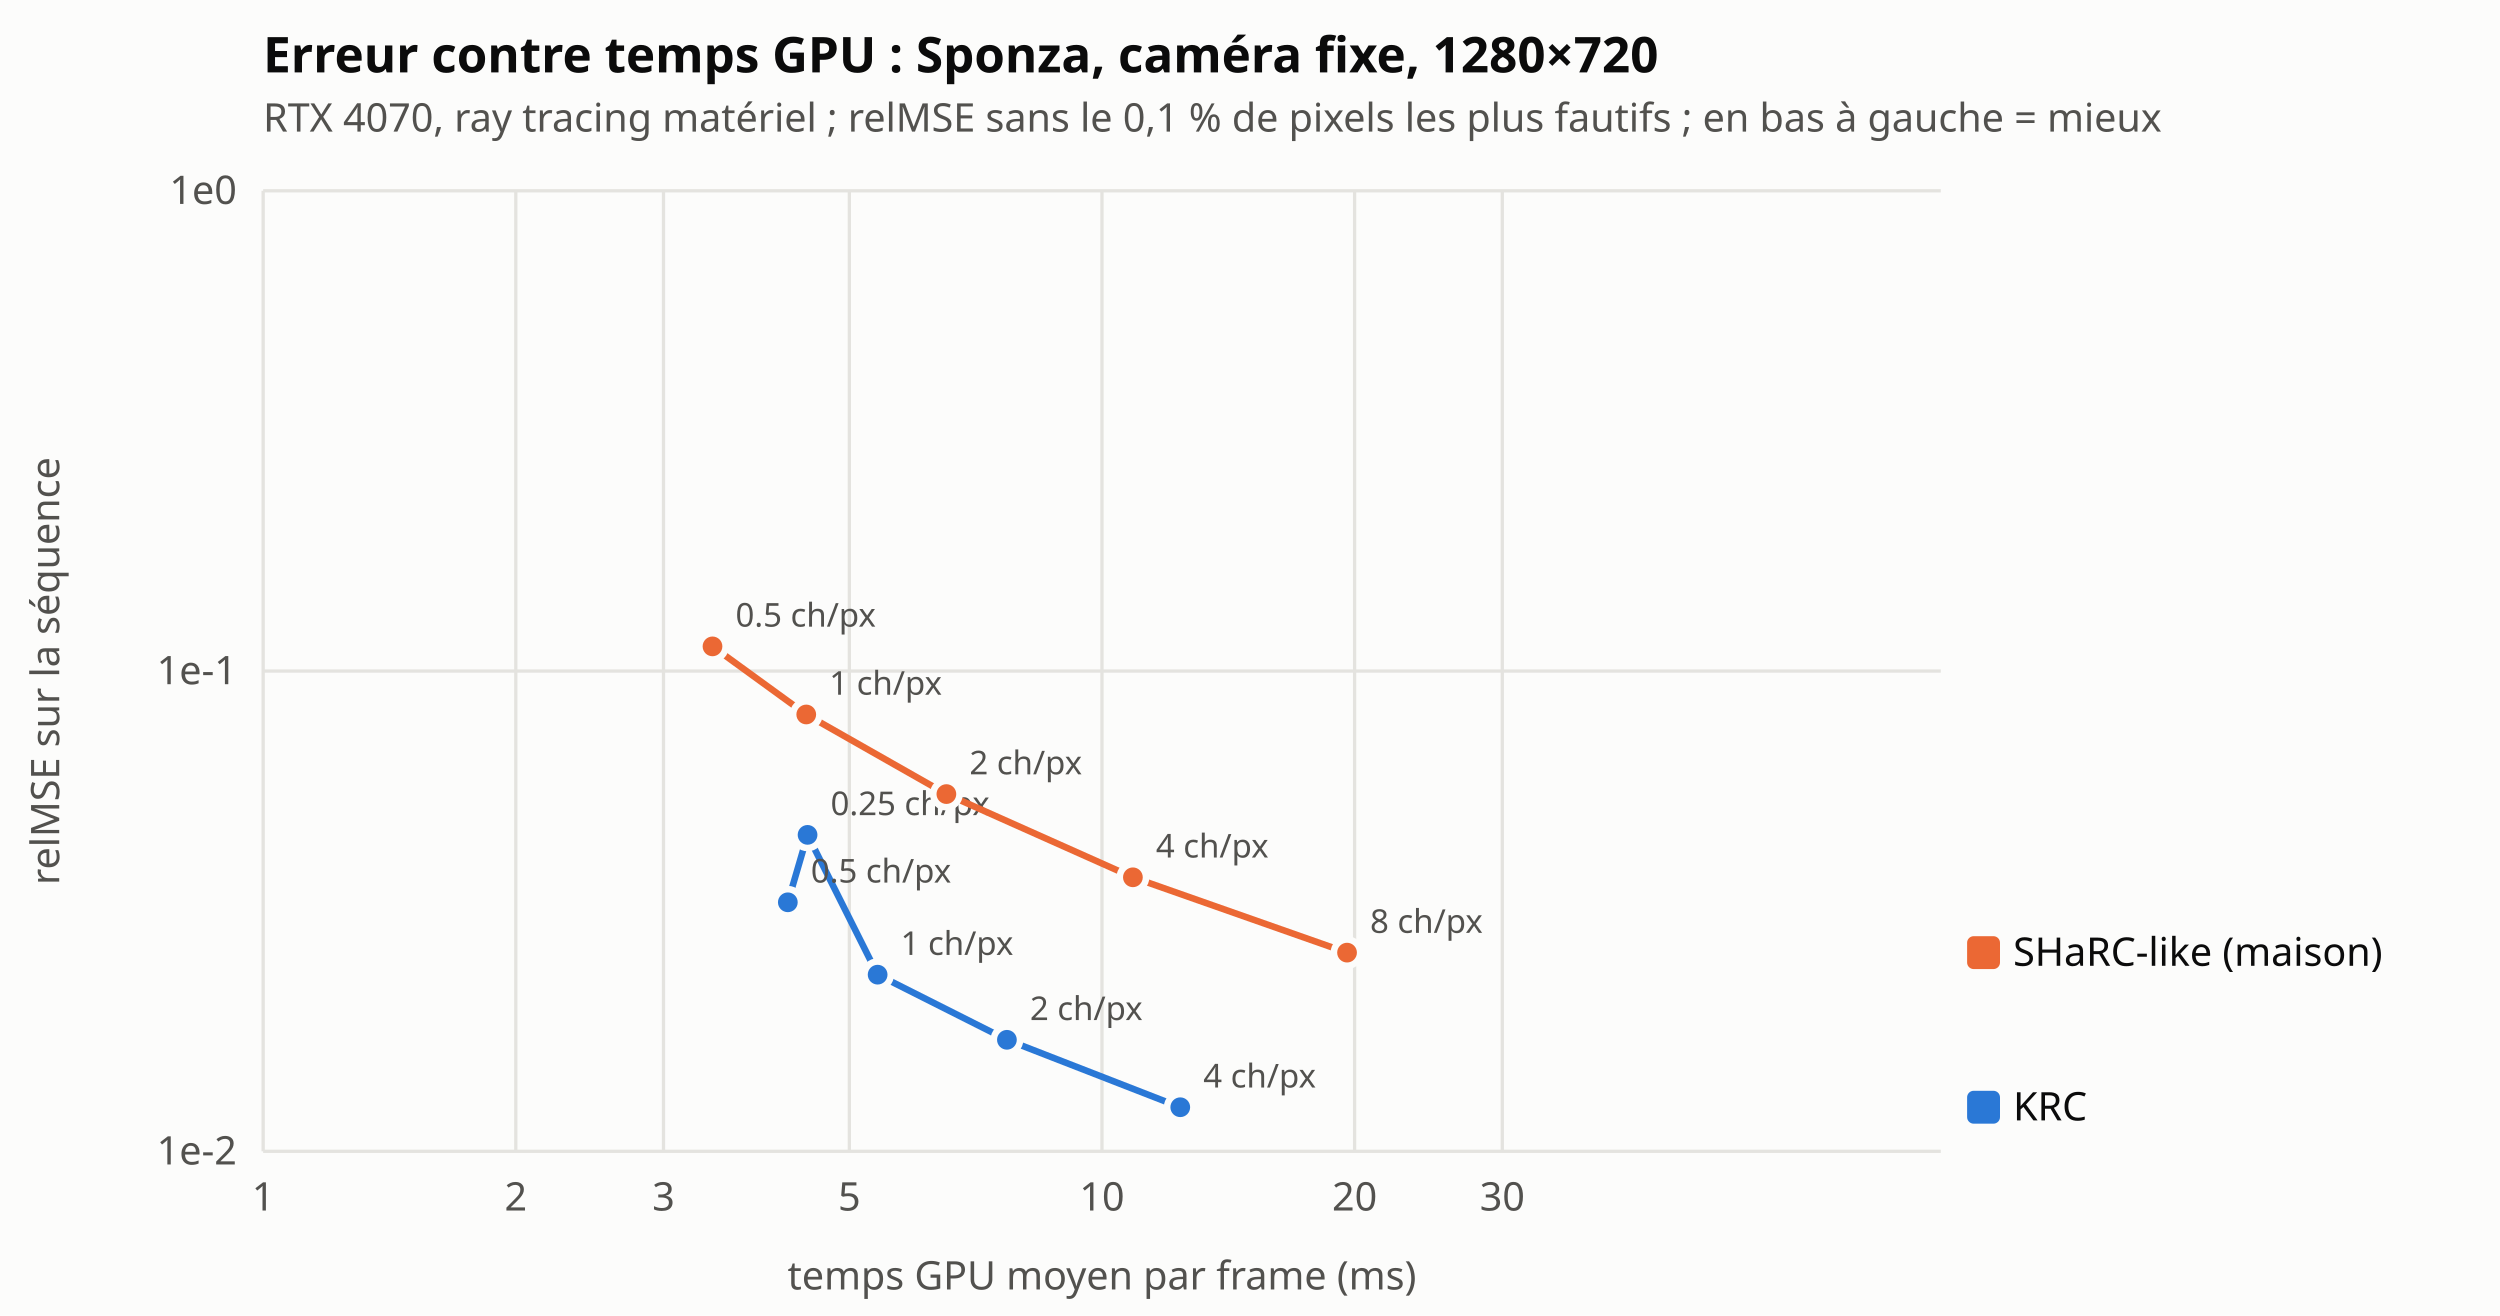
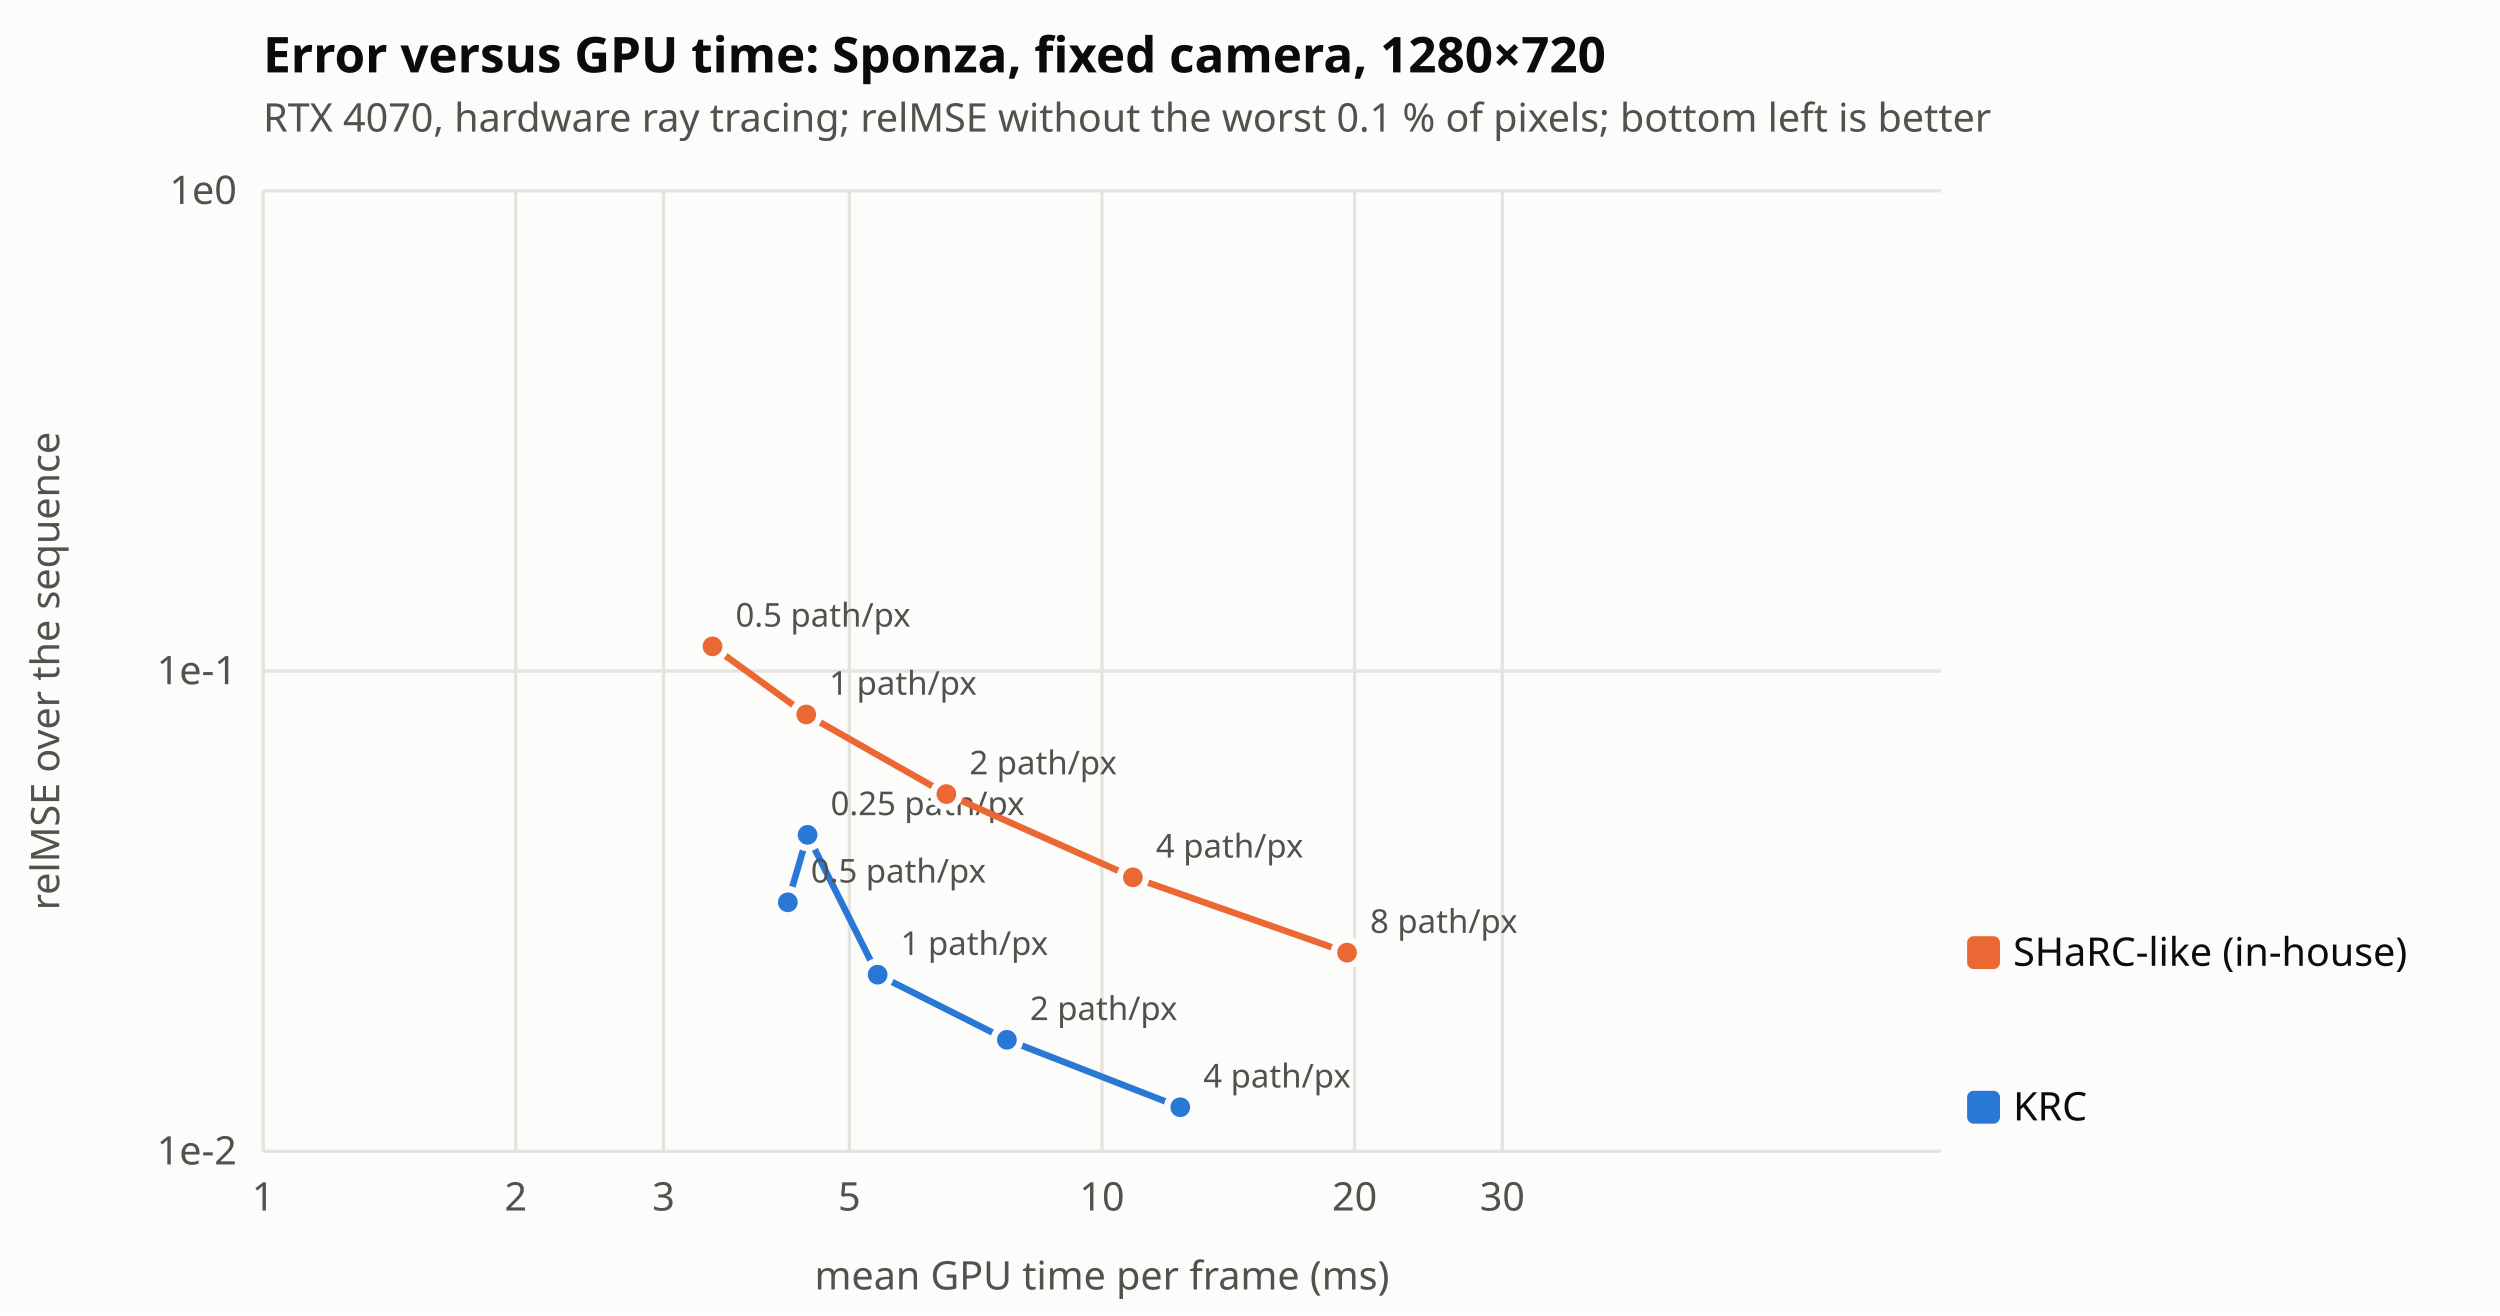
<svg xmlns="http://www.w3.org/2000/svg" viewBox="0 0 760 400" font-family="system-ui, sans-serif" font-size="12">
  <rect width="760" height="400" fill="#fcfcfb" />
-   <text x="80" y="22" font-size="15" font-weight="600" fill="#0b0b0b">Erreur contre temps GPU : Sponza, caméra fixe, 1280×720</text>
-   <text x="80" y="40" fill="#52514e">RTX 4070, ray tracing matériel ; relMSE sans le 0,1 % de pixels les plus fautifs ; en bas à gauche = mieux</text>
+   <text x="80" y="22" font-size="15" font-weight="600" fill="#0b0b0b">Error versus GPU time: Sponza, fixed camera, 1280×720</text>
+   <text x="80" y="40" fill="#52514e">RTX 4070, hardware ray tracing; relMSE without the worst 0.1 % of pixels; bottom left is better</text>
  <line x1="80" x2="590" y1="350.0" y2="350.0" stroke="#e4e3df" />
  <text x="72" y="354.0" text-anchor="end" fill="#52514e">1e-2</text>
  <line x1="80" x2="590" y1="204.0" y2="204.0" stroke="#e4e3df" />
  <text x="72" y="208.0" text-anchor="end" fill="#52514e">1e-1</text>
  <line x1="80" x2="590" y1="58.0" y2="58.0" stroke="#e4e3df" />
  <text x="72" y="62.0" text-anchor="end" fill="#52514e">1e0</text>
  <line x1="80.0" x2="80.0" y1="58" y2="350" stroke="#e4e3df" />
  <text x="80.0" y="368" text-anchor="middle" fill="#52514e">1</text>
  <line x1="156.8" x2="156.8" y1="58" y2="350" stroke="#e4e3df" />
  <text x="156.8" y="368" text-anchor="middle" fill="#52514e">2</text>
  <line x1="201.7" x2="201.7" y1="58" y2="350" stroke="#e4e3df" />
  <text x="201.7" y="368" text-anchor="middle" fill="#52514e">3</text>
  <line x1="258.2" x2="258.2" y1="58" y2="350" stroke="#e4e3df" />
  <text x="258.2" y="368" text-anchor="middle" fill="#52514e">5</text>
  <line x1="335.0" x2="335.0" y1="58" y2="350" stroke="#e4e3df" />
  <text x="335.0" y="368" text-anchor="middle" fill="#52514e">10</text>
  <line x1="411.8" x2="411.8" y1="58" y2="350" stroke="#e4e3df" />
  <text x="411.8" y="368" text-anchor="middle" fill="#52514e">20</text>
  <line x1="456.7" x2="456.7" y1="58" y2="350" stroke="#e4e3df" />
  <text x="456.7" y="368" text-anchor="middle" fill="#52514e">30</text>
-   <text x="335.0" y="392" text-anchor="middle" fill="#52514e">temps GPU moyen par frame (ms)</text>
-   <text transform="translate(18 204.0) rotate(-90)" text-anchor="middle" fill="#52514e">relMSE sur la séquence</text>
+   <text x="335.0" y="392" text-anchor="middle" fill="#52514e">mean GPU time per frame (ms)</text>
+   <text transform="translate(18 204.0) rotate(-90)" text-anchor="middle" fill="#52514e">relMSE over the sequence</text>
  <polyline points="239.5,274.3 245.5,253.8 266.8,296.3 306.1,316.1 358.8,336.6" fill="none" stroke="#2a78d6" stroke-width="2" />
  <circle cx="239.5" cy="274.3" r="4" fill="#2a78d6" stroke="#fcfcfb" stroke-width="2" />
-   <text x="246.5" y="268.3" fill="#52514e" font-size="10">0.5 ch/px</text>
+   <text x="246.5" y="268.3" fill="#52514e" font-size="10">0.5 path/px</text>
  <circle cx="245.5" cy="253.8" r="4" fill="#2a78d6" stroke="#fcfcfb" stroke-width="2" />
-   <text x="252.5" y="247.8" fill="#52514e" font-size="10">0.25 ch/px</text>
+   <text x="252.5" y="247.8" fill="#52514e" font-size="10">0.25 path/px</text>
  <circle cx="266.8" cy="296.3" r="4" fill="#2a78d6" stroke="#fcfcfb" stroke-width="2" />
-   <text x="273.8" y="290.3" fill="#52514e" font-size="10">1 ch/px</text>
+   <text x="273.8" y="290.3" fill="#52514e" font-size="10">1 path/px</text>
  <circle cx="306.1" cy="316.1" r="4" fill="#2a78d6" stroke="#fcfcfb" stroke-width="2" />
-   <text x="313.1" y="310.1" fill="#52514e" font-size="10">2 ch/px</text>
+   <text x="313.1" y="310.1" fill="#52514e" font-size="10">2 path/px</text>
  <circle cx="358.8" cy="336.6" r="4" fill="#2a78d6" stroke="#fcfcfb" stroke-width="2" />
-   <text x="365.8" y="330.6" fill="#52514e" font-size="10">4 ch/px</text>
+   <text x="365.8" y="330.6" fill="#52514e" font-size="10">4 path/px</text>
  <polyline points="216.6,196.5 245.1,217.2 287.7,241.4 344.4,266.7 409.5,289.6" fill="none" stroke="#eb6834" stroke-width="2" />
  <circle cx="216.6" cy="196.5" r="4" fill="#eb6834" stroke="#fcfcfb" stroke-width="2" />
-   <text x="223.6" y="190.5" fill="#52514e" font-size="10">0.5 ch/px</text>
+   <text x="223.6" y="190.5" fill="#52514e" font-size="10">0.5 path/px</text>
  <circle cx="245.1" cy="217.2" r="4" fill="#eb6834" stroke="#fcfcfb" stroke-width="2" />
-   <text x="252.1" y="211.2" fill="#52514e" font-size="10">1 ch/px</text>
+   <text x="252.1" y="211.2" fill="#52514e" font-size="10">1 path/px</text>
  <circle cx="287.7" cy="241.4" r="4" fill="#eb6834" stroke="#fcfcfb" stroke-width="2" />
-   <text x="294.7" y="235.4" fill="#52514e" font-size="10">2 ch/px</text>
+   <text x="294.7" y="235.4" fill="#52514e" font-size="10">2 path/px</text>
  <circle cx="344.4" cy="266.7" r="4" fill="#eb6834" stroke="#fcfcfb" stroke-width="2" />
-   <text x="351.4" y="260.7" fill="#52514e" font-size="10">4 ch/px</text>
+   <text x="351.4" y="260.7" fill="#52514e" font-size="10">4 path/px</text>
  <circle cx="409.5" cy="289.6" r="4" fill="#eb6834" stroke="#fcfcfb" stroke-width="2" />
-   <text x="416.5" y="283.6" fill="#52514e" font-size="10">8 ch/px</text>
+   <text x="416.5" y="283.6" fill="#52514e" font-size="10">8 path/px</text>
  <rect x="598" y="284.6" width="10" height="10" rx="2" fill="#eb6834" />
-   <text x="612" y="293.6" fill="#0b0b0b">SHaRC-like (maison)</text>
+   <text x="612" y="293.6" fill="#0b0b0b">SHaRC-like (in-house)</text>
  <rect x="598" y="331.6" width="10" height="10" rx="2" fill="#2a78d6" />
  <text x="612" y="340.6" fill="#0b0b0b">KRC</text>
</svg>
